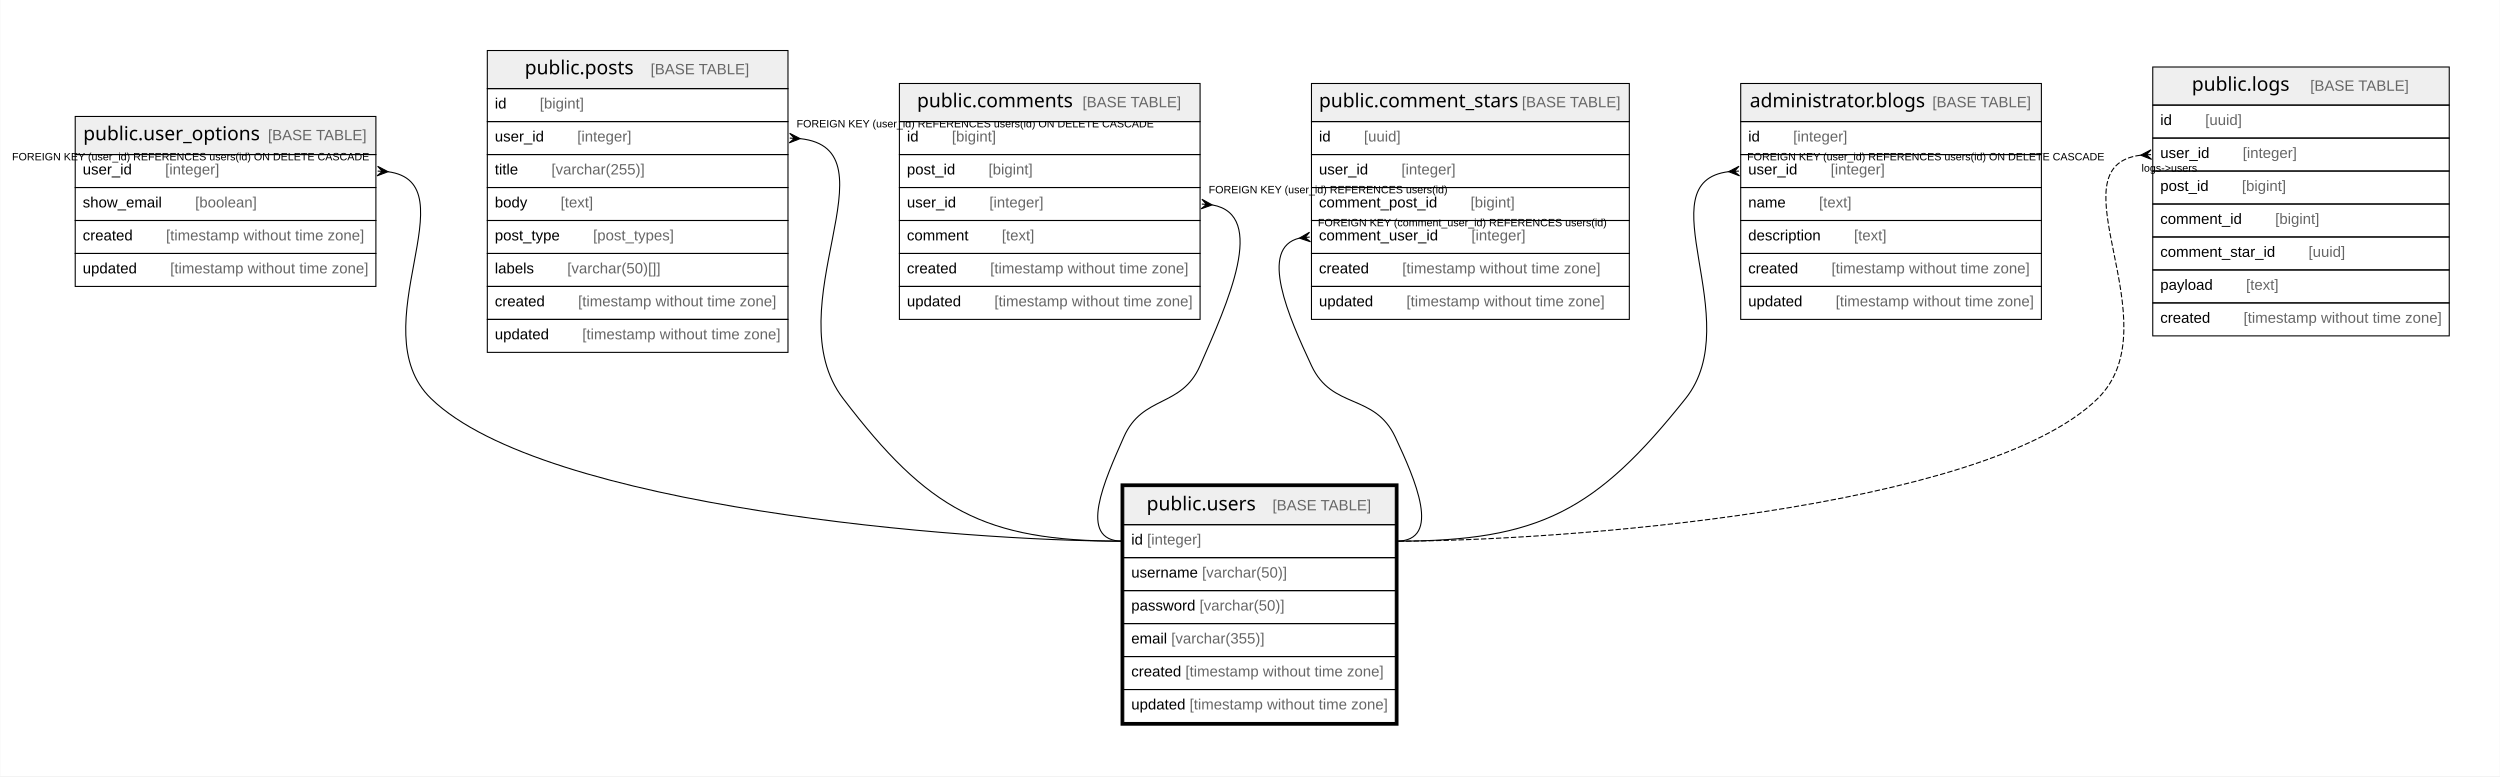
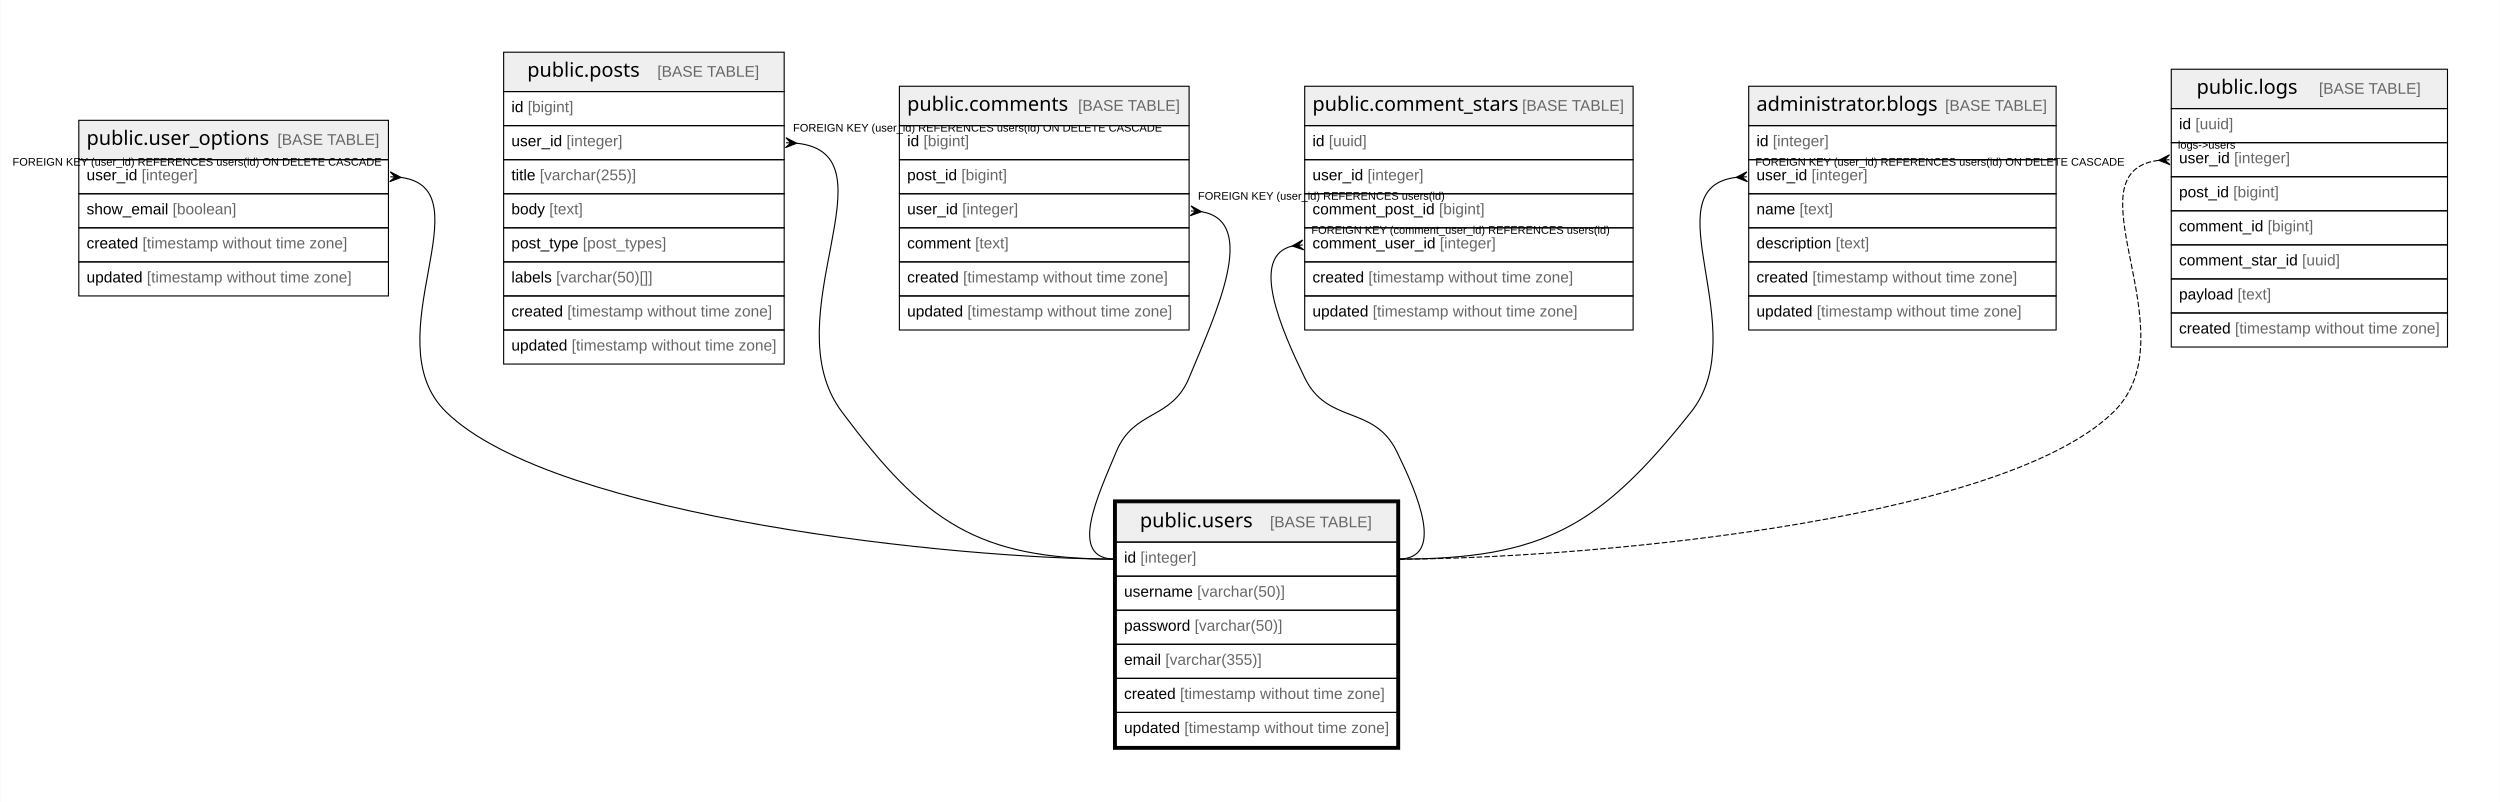
- <svg xmlns="http://www.w3.org/2000/svg" width="2335pt" height="725pt" viewBox="0.00 0.00 2335.20 725.20">
+ <svg xmlns="http://www.w3.org/2000/svg" width="2260pt" height="725pt" viewBox="0.00 0.00 2260.06 725.20">
  <g id="graph0" class="graph" transform="scale(1 1) rotate(0) translate(4 721.2)">
-     <polygon fill="white" stroke="none" points="-4,4 -4,-721.2 2331.2,-721.2 2331.2,4 -4,4" />
+     <polygon fill="white" stroke="none" points="-4,4 -4,-721.2 2256.06,-721.2 2256.06,4 -4,4" />
    <g id="node1" class="node">
-       <polygon fill="#efefef" stroke="none" points="1045.66,-231 1045.66,-266.6 1299.35,-266.6 1299.35,-231 1045.66,-231" />
-       <polygon fill="none" stroke="black" points="1045.66,-231 1045.66,-266.6 1299.35,-266.6 1299.35,-231 1045.66,-231" />
-       <text text-anchor="start" x="1067.02" y="-244.4" font-family="Arial Bold" font-size="18.00">public.users</text>
-       <text text-anchor="start" x="1153.5" y="-244.4" font-family="Arial" font-size="14.00">    </text>
-       <text text-anchor="start" x="1184.62" y="-244.4" font-family="Arial" font-size="14.00" fill="#666666">[BASE TABLE]</text>
-       <polygon fill="none" stroke="black" points="1045.66,-200.2 1045.66,-231 1299.35,-231 1299.35,-200.2 1045.66,-200.2" />
-       <text text-anchor="start" x="1052.66" y="-212.4" font-family="Arial" font-size="14.00">id </text>
-       <text text-anchor="start" x="1067.45" y="-212.4" font-family="Arial" font-size="14.00" fill="#666666">[integer]</text>
-       <polygon fill="none" stroke="black" points="1045.66,-169.4 1045.66,-200.2 1299.35,-200.2 1299.35,-169.4 1045.66,-169.4" />
-       <text text-anchor="start" x="1052.66" y="-181.6" font-family="Arial" font-size="14.00">username </text>
-       <text text-anchor="start" x="1118.81" y="-181.6" font-family="Arial" font-size="14.00" fill="#666666">[varchar(50)]</text>
-       <polygon fill="none" stroke="black" points="1045.66,-138.6 1045.66,-169.4 1299.35,-169.4 1299.35,-138.6 1045.66,-138.6" />
-       <text text-anchor="start" x="1052.66" y="-150.8" font-family="Arial" font-size="14.00">password </text>
-       <text text-anchor="start" x="1116.47" y="-150.8" font-family="Arial" font-size="14.00" fill="#666666">[varchar(50)]</text>
-       <polygon fill="none" stroke="black" points="1045.66,-107.8 1045.66,-138.6 1299.35,-138.6 1299.35,-107.8 1045.66,-107.8" />
-       <text text-anchor="start" x="1052.66" y="-120" font-family="Arial" font-size="14.00">email </text>
-       <text text-anchor="start" x="1090.01" y="-120" font-family="Arial" font-size="14.00" fill="#666666">[varchar(355)]</text>
-       <polygon fill="none" stroke="black" points="1045.66,-77 1045.66,-107.8 1299.35,-107.8 1299.35,-77 1045.66,-77" />
-       <text text-anchor="start" x="1052.66" y="-89.2" font-family="Arial" font-size="14.00">created </text>
-       <text text-anchor="start" x="1103.25" y="-89.2" font-family="Arial" font-size="14.00" fill="#666666">[timestamp without time zone]</text>
-       <polygon fill="none" stroke="black" points="1045.66,-46.2 1045.66,-77 1299.35,-77 1299.35,-46.2 1045.66,-46.2" />
-       <text text-anchor="start" x="1052.66" y="-58.4" font-family="Arial" font-size="14.00">updated </text>
-       <text text-anchor="start" x="1107.16" y="-58.4" font-family="Arial" font-size="14.00" fill="#666666">[timestamp without time zone]</text>
-       <polygon fill="none" stroke="black" stroke-width="3" points="1044.16,-44.7 1044.16,-268.1 1300.85,-268.1 1300.85,-44.7 1044.16,-44.7" />
+       <polygon fill="#efefef" stroke="none" points="1005.13,-231 1005.13,-266.6 1258.81,-266.6 1258.81,-231 1005.13,-231" />
+       <polygon fill="none" stroke="black" points="1005.13,-231 1005.13,-266.6 1258.81,-266.6 1258.81,-231 1005.13,-231" />
+       <text text-anchor="start" x="1026.49" y="-244.4" font-family="Arial Bold" font-size="18.00">public.users</text>
+       <text text-anchor="start" x="1112.97" y="-244.4" font-family="Arial" font-size="14.00">    </text>
+       <text text-anchor="start" x="1144.09" y="-244.4" font-family="Arial" font-size="14.00" fill="#666666">[BASE TABLE]</text>
+       <polygon fill="none" stroke="black" points="1005.13,-200.2 1005.13,-231 1258.81,-231 1258.81,-200.2 1005.13,-200.2" />
+       <text text-anchor="start" x="1012.13" y="-212.4" font-family="Arial" font-size="14.00">id </text>
+       <text text-anchor="start" x="1026.92" y="-212.4" font-family="Arial" font-size="14.00" fill="#666666">[integer]</text>
+       <polygon fill="none" stroke="black" points="1005.13,-169.4 1005.13,-200.2 1258.81,-200.2 1258.81,-169.4 1005.13,-169.4" />
+       <text text-anchor="start" x="1012.13" y="-181.6" font-family="Arial" font-size="14.00">username </text>
+       <text text-anchor="start" x="1078.28" y="-181.6" font-family="Arial" font-size="14.00" fill="#666666">[varchar(50)]</text>
+       <polygon fill="none" stroke="black" points="1005.13,-138.6 1005.13,-169.4 1258.81,-169.4 1258.81,-138.6 1005.13,-138.6" />
+       <text text-anchor="start" x="1012.13" y="-150.8" font-family="Arial" font-size="14.00">password </text>
+       <text text-anchor="start" x="1075.94" y="-150.8" font-family="Arial" font-size="14.00" fill="#666666">[varchar(50)]</text>
+       <polygon fill="none" stroke="black" points="1005.13,-107.8 1005.13,-138.6 1258.81,-138.6 1258.81,-107.8 1005.13,-107.8" />
+       <text text-anchor="start" x="1012.13" y="-120" font-family="Arial" font-size="14.00">email </text>
+       <text text-anchor="start" x="1049.48" y="-120" font-family="Arial" font-size="14.00" fill="#666666">[varchar(355)]</text>
+       <polygon fill="none" stroke="black" points="1005.13,-77 1005.13,-107.8 1258.81,-107.8 1258.81,-77 1005.13,-77" />
+       <text text-anchor="start" x="1012.13" y="-89.2" font-family="Arial" font-size="14.00">created </text>
+       <text text-anchor="start" x="1062.72" y="-89.2" font-family="Arial" font-size="14.00" fill="#666666">[timestamp without time zone]</text>
+       <polygon fill="none" stroke="black" points="1005.13,-46.2 1005.13,-77 1258.81,-77 1258.81,-46.2 1005.13,-46.2" />
+       <text text-anchor="start" x="1012.13" y="-58.4" font-family="Arial" font-size="14.00">updated </text>
+       <text text-anchor="start" x="1066.63" y="-58.4" font-family="Arial" font-size="14.00" fill="#666666">[timestamp without time zone]</text>
+       <polygon fill="none" stroke="black" stroke-width="3" points="1003.63,-44.7 1003.63,-268.1 1260.31,-268.1 1260.31,-44.7 1003.63,-44.7" />
    </g>
    <g id="node2" class="node">
-       <polygon fill="#efefef" stroke="none" points="66.05,-576.8 66.05,-612.4 346.96,-612.4 346.96,-576.8 66.05,-576.8" />
-       <polygon fill="none" stroke="black" points="66.05,-576.8 66.05,-612.4 346.96,-612.4 346.96,-576.8 66.05,-576.8" />
-       <text text-anchor="start" x="73.52" y="-590.2" font-family="Arial Bold" font-size="18.00">public.user_options</text>
-       <text text-anchor="start" x="215" y="-590.2" font-family="Arial" font-size="14.00">    </text>
-       <text text-anchor="start" x="246.12" y="-590.2" font-family="Arial" font-size="14.00" fill="#666666">[BASE TABLE]</text>
-       <polygon fill="none" stroke="black" points="66.05,-546 66.05,-576.8 346.96,-576.8 346.96,-546 66.05,-546" />
-       <text text-anchor="start" x="73.05" y="-558.2" font-family="Arial" font-size="14.00">user_id    </text>
-       <text text-anchor="start" x="150.08" y="-558.2" font-family="Arial" font-size="14.00" fill="#666666">[integer]</text>
-       <polygon fill="none" stroke="black" points="66.05,-515.2 66.05,-546 346.96,-546 346.96,-515.2 66.05,-515.2" />
-       <text text-anchor="start" x="73.05" y="-527.4" font-family="Arial" font-size="14.00">show_email    </text>
-       <text text-anchor="start" x="178.09" y="-527.4" font-family="Arial" font-size="14.00" fill="#666666">[boolean]</text>
-       <polygon fill="none" stroke="black" points="66.05,-484.4 66.05,-515.2 346.96,-515.2 346.96,-484.4 66.05,-484.4" />
-       <text text-anchor="start" x="73.05" y="-496.6" font-family="Arial" font-size="14.00">created    </text>
-       <text text-anchor="start" x="150.86" y="-496.6" font-family="Arial" font-size="14.00" fill="#666666">[timestamp without time zone]</text>
-       <polygon fill="none" stroke="black" points="66.05,-453.6 66.05,-484.4 346.96,-484.4 346.96,-453.6 66.05,-453.6" />
-       <text text-anchor="start" x="73.05" y="-465.8" font-family="Arial" font-size="14.00">updated    </text>
-       <text text-anchor="start" x="154.77" y="-465.8" font-family="Arial" font-size="14.00" fill="#666666">[timestamp without time zone]</text>
+       <polygon fill="#efefef" stroke="none" points="66.98,-576.8 66.98,-612.4 346.96,-612.4 346.96,-576.8 66.98,-576.8" />
+       <polygon fill="none" stroke="black" points="66.98,-576.8 66.98,-612.4 346.96,-612.4 346.96,-576.8 66.98,-576.8" />
+       <text text-anchor="start" x="73.98" y="-590.2" font-family="Arial Bold" font-size="18.00">public.user_options</text>
+       <text text-anchor="start" x="215.47" y="-590.2" font-family="Arial" font-size="14.00">    </text>
+       <text text-anchor="start" x="246.59" y="-590.2" font-family="Arial" font-size="14.00" fill="#666666">[BASE TABLE]</text>
+       <polygon fill="none" stroke="black" points="66.98,-546 66.98,-576.8 346.96,-576.8 346.96,-546 66.98,-546" />
+       <text text-anchor="start" x="73.98" y="-558.2" font-family="Arial" font-size="14.00">user_id </text>
+       <text text-anchor="start" x="123.79" y="-558.2" font-family="Arial" font-size="14.00" fill="#666666">[integer]</text>
+       <polygon fill="none" stroke="black" points="66.98,-515.2 66.98,-546 346.96,-546 346.96,-515.2 66.98,-515.2" />
+       <text text-anchor="start" x="73.98" y="-527.4" font-family="Arial" font-size="14.00">show_email </text>
+       <text text-anchor="start" x="151.8" y="-527.4" font-family="Arial" font-size="14.00" fill="#666666">[boolean]</text>
+       <polygon fill="none" stroke="black" points="66.98,-484.4 66.98,-515.2 346.96,-515.2 346.96,-484.4 66.98,-484.4" />
+       <text text-anchor="start" x="73.98" y="-496.6" font-family="Arial" font-size="14.00">created </text>
+       <text text-anchor="start" x="124.57" y="-496.6" font-family="Arial" font-size="14.00" fill="#666666">[timestamp without time zone]</text>
+       <polygon fill="none" stroke="black" points="66.98,-453.6 66.98,-484.4 346.96,-484.4 346.96,-453.6 66.98,-453.6" />
+       <text text-anchor="start" x="73.98" y="-465.8" font-family="Arial" font-size="14.00">updated </text>
+       <text text-anchor="start" x="128.48" y="-465.8" font-family="Arial" font-size="14.00" fill="#666666">[timestamp without time zone]</text>
    </g>
    <g id="edge1" class="edge">
-       <path fill="none" stroke="black" d="M357.91,-560.81C436.71,-550.75 331.39,-413.92 398.51,-348.8 503.72,-246.7 898.05,-215.6 1044.66,-215.6" />
+       <path fill="none" stroke="black" d="M357.92,-560.81C436.81,-550.78 332.19,-414.33 398.97,-348.8 497.25,-252.35 866.43,-215.6 1004.13,-215.6" />
      <polygon fill="black" stroke="black" points="358.28,-560.79 348.03,-556.89 352.95,-561.11 348.63,-561.36 348.63,-561.36 348.63,-561.36 352.95,-561.11 348.56,-565.87 358.28,-560.79" />
      <text text-anchor="start" x="7" y="-571.4" font-family="Arial" font-size="10.00">FOREIGN KEY (user_id) REFERENCES users(id) ON DELETE CASCADE</text>
    </g>
    <g id="node3" class="node">
-       <polygon fill="#efefef" stroke="none" points="451.05,-638.4 451.05,-674 731.96,-674 731.96,-638.4 451.05,-638.4" />
-       <polygon fill="none" stroke="black" points="451.05,-638.4 451.05,-674 731.96,-674 731.96,-638.4 451.05,-638.4" />
-       <text text-anchor="start" x="486.01" y="-651.8" font-family="Arial Bold" font-size="18.00">public.posts</text>
-       <text text-anchor="start" x="572.51" y="-651.8" font-family="Arial" font-size="14.00">    </text>
-       <text text-anchor="start" x="603.63" y="-651.8" font-family="Arial" font-size="14.00" fill="#666666">[BASE TABLE]</text>
-       <polygon fill="none" stroke="black" points="451.05,-607.6 451.05,-638.4 731.96,-638.4 731.96,-607.6 451.05,-607.6" />
-       <text text-anchor="start" x="458.05" y="-619.8" font-family="Arial" font-size="14.00">id    </text>
-       <text text-anchor="start" x="500.06" y="-619.8" font-family="Arial" font-size="14.00" fill="#666666">[bigint]</text>
-       <polygon fill="none" stroke="black" points="451.05,-576.8 451.05,-607.6 731.96,-607.6 731.96,-576.8 451.05,-576.8" />
-       <text text-anchor="start" x="458.05" y="-589" font-family="Arial" font-size="14.00">user_id    </text>
-       <text text-anchor="start" x="535.08" y="-589" font-family="Arial" font-size="14.00" fill="#666666">[integer]</text>
-       <polygon fill="none" stroke="black" points="451.05,-546 451.05,-576.8 731.96,-576.8 731.96,-546 451.05,-546" />
-       <text text-anchor="start" x="458.05" y="-558.2" font-family="Arial" font-size="14.00">title    </text>
-       <text text-anchor="start" x="510.95" y="-558.2" font-family="Arial" font-size="14.00" fill="#666666">[varchar(255)]</text>
-       <polygon fill="none" stroke="black" points="451.05,-515.2 451.05,-546 731.96,-546 731.96,-515.2 451.05,-515.2" />
-       <text text-anchor="start" x="458.05" y="-527.4" font-family="Arial" font-size="14.00">body    </text>
-       <text text-anchor="start" x="519.53" y="-527.4" font-family="Arial" font-size="14.00" fill="#666666">[text]</text>
-       <polygon fill="none" stroke="black" points="451.05,-484.4 451.05,-515.2 731.96,-515.2 731.96,-484.4 451.05,-484.4" />
-       <text text-anchor="start" x="458.05" y="-496.6" font-family="Arial" font-size="14.00">post_type    </text>
-       <text text-anchor="start" x="549.88" y="-496.6" font-family="Arial" font-size="14.00" fill="#666666">[post_types]</text>
-       <polygon fill="none" stroke="black" points="451.05,-453.6 451.05,-484.4 731.96,-484.4 731.96,-453.6 451.05,-453.6" />
-       <text text-anchor="start" x="458.05" y="-465.8" font-family="Arial" font-size="14.00">labels    </text>
-       <text text-anchor="start" x="525.75" y="-465.8" font-family="Arial" font-size="14.00" fill="#666666">[varchar(50)[]]</text>
-       <polygon fill="none" stroke="black" points="451.05,-422.8 451.05,-453.6 731.96,-453.6 731.96,-422.8 451.05,-422.8" />
-       <text text-anchor="start" x="458.05" y="-435" font-family="Arial" font-size="14.00">created    </text>
-       <text text-anchor="start" x="535.86" y="-435" font-family="Arial" font-size="14.00" fill="#666666">[timestamp without time zone]</text>
-       <polygon fill="none" stroke="black" points="451.05,-392 451.05,-422.8 731.96,-422.8 731.96,-392 451.05,-392" />
-       <text text-anchor="start" x="458.05" y="-404.2" font-family="Arial" font-size="14.00">updated    </text>
-       <text text-anchor="start" x="539.77" y="-404.2" font-family="Arial" font-size="14.00" fill="#666666">[timestamp without time zone]</text>
+       <polygon fill="#efefef" stroke="none" points="451.13,-638.4 451.13,-674 704.81,-674 704.81,-638.4 451.13,-638.4" />
+       <polygon fill="none" stroke="black" points="451.13,-638.4 451.13,-674 704.81,-674 704.81,-638.4 451.13,-638.4" />
+       <text text-anchor="start" x="472.48" y="-651.8" font-family="Arial Bold" font-size="18.00">public.posts</text>
+       <text text-anchor="start" x="558.98" y="-651.8" font-family="Arial" font-size="14.00">    </text>
+       <text text-anchor="start" x="590.1" y="-651.8" font-family="Arial" font-size="14.00" fill="#666666">[BASE TABLE]</text>
+       <polygon fill="none" stroke="black" points="451.13,-607.6 451.13,-638.4 704.81,-638.4 704.81,-607.6 451.13,-607.6" />
+       <text text-anchor="start" x="458.13" y="-619.8" font-family="Arial" font-size="14.00">id </text>
+       <text text-anchor="start" x="472.92" y="-619.8" font-family="Arial" font-size="14.00" fill="#666666">[bigint]</text>
+       <polygon fill="none" stroke="black" points="451.13,-576.8 451.13,-607.6 704.81,-607.6 704.81,-576.8 451.13,-576.8" />
+       <text text-anchor="start" x="458.13" y="-589" font-family="Arial" font-size="14.00">user_id </text>
+       <text text-anchor="start" x="507.94" y="-589" font-family="Arial" font-size="14.00" fill="#666666">[integer]</text>
+       <polygon fill="none" stroke="black" points="451.13,-546 451.13,-576.8 704.81,-576.8 704.81,-546 451.13,-546" />
+       <text text-anchor="start" x="458.13" y="-558.2" font-family="Arial" font-size="14.00">title </text>
+       <text text-anchor="start" x="483.81" y="-558.2" font-family="Arial" font-size="14.00" fill="#666666">[varchar(255)]</text>
+       <polygon fill="none" stroke="black" points="451.13,-515.2 451.13,-546 704.81,-546 704.81,-515.2 451.13,-515.2" />
+       <text text-anchor="start" x="458.13" y="-527.4" font-family="Arial" font-size="14.00">body </text>
+       <text text-anchor="start" x="492.38" y="-527.4" font-family="Arial" font-size="14.00" fill="#666666">[text]</text>
+       <polygon fill="none" stroke="black" points="451.13,-484.4 451.13,-515.2 704.81,-515.2 704.81,-484.4 451.13,-484.4" />
+       <text text-anchor="start" x="458.13" y="-496.6" font-family="Arial" font-size="14.00">post_type </text>
+       <text text-anchor="start" x="522.73" y="-496.6" font-family="Arial" font-size="14.00" fill="#666666">[post_types]</text>
+       <polygon fill="none" stroke="black" points="451.13,-453.6 451.13,-484.4 704.81,-484.4 704.81,-453.6 451.13,-453.6" />
+       <text text-anchor="start" x="458.13" y="-465.8" font-family="Arial" font-size="14.00">labels </text>
+       <text text-anchor="start" x="498.6" y="-465.8" font-family="Arial" font-size="14.00" fill="#666666">[varchar(50)[]]</text>
+       <polygon fill="none" stroke="black" points="451.13,-422.8 451.13,-453.6 704.81,-453.6 704.81,-422.8 451.13,-422.8" />
+       <text text-anchor="start" x="458.13" y="-435" font-family="Arial" font-size="14.00">created </text>
+       <text text-anchor="start" x="508.72" y="-435" font-family="Arial" font-size="14.00" fill="#666666">[timestamp without time zone]</text>
+       <polygon fill="none" stroke="black" points="451.13,-392 451.13,-422.8 704.81,-422.8 704.81,-392 451.13,-392" />
+       <text text-anchor="start" x="458.13" y="-404.2" font-family="Arial" font-size="14.00">updated </text>
+       <text text-anchor="start" x="512.63" y="-404.2" font-family="Arial" font-size="14.00" fill="#666666">[timestamp without time zone]</text>
    </g>
    <g id="edge2" class="edge">
-       <path fill="none" stroke="black" d="M743.2,-591.69C835.23,-581.94 718.7,-433.71 783.51,-348.8 862.56,-245.23 914.37,-215.6 1044.66,-215.6" />
-       <polygon fill="black" stroke="black" points="743.28,-591.69 733.07,-587.69 737.95,-591.95 733.63,-592.17 733.63,-592.17 733.63,-592.17 737.95,-591.95 733.52,-596.68 743.28,-591.69" />
-       <text text-anchor="start" x="739.96" y="-602.2" font-family="Arial" font-size="10.00">FOREIGN KEY (user_id) REFERENCES users(id) ON DELETE CASCADE</text>
+       <path fill="none" stroke="black" d="M716.06,-591.7C808.23,-581.99 692.99,-434.4 756.97,-348.8 831.68,-248.85 879.35,-215.6 1004.13,-215.6" />
+       <polygon fill="black" stroke="black" points="716.13,-591.69 705.93,-587.69 710.81,-591.95 706.48,-592.17 706.48,-592.17 706.48,-592.17 710.81,-591.95 706.37,-596.68 716.13,-591.69" />
+       <text text-anchor="start" x="712.81" y="-602.2" font-family="Arial" font-size="10.00">FOREIGN KEY (user_id) REFERENCES users(id) ON DELETE CASCADE</text>
    </g>
    <g id="node4" class="node">
-       <polygon fill="#efefef" stroke="none" points="836.05,-607.6 836.05,-643.2 1116.96,-643.2 1116.96,-607.6 836.05,-607.6" />
-       <polygon fill="none" stroke="black" points="836.05,-607.6 836.05,-643.2 1116.96,-643.2 1116.96,-607.6 836.05,-607.6" />
-       <text text-anchor="start" x="852.52" y="-621" font-family="Arial Bold" font-size="18.00">public.comments</text>
-       <text text-anchor="start" x="976" y="-621" font-family="Arial" font-size="14.00">    </text>
-       <text text-anchor="start" x="1007.12" y="-621" font-family="Arial" font-size="14.00" fill="#666666">[BASE TABLE]</text>
-       <polygon fill="none" stroke="black" points="836.05,-576.8 836.05,-607.6 1116.96,-607.6 1116.96,-576.8 836.05,-576.8" />
-       <text text-anchor="start" x="843.05" y="-589" font-family="Arial" font-size="14.00">id    </text>
-       <text text-anchor="start" x="885.06" y="-589" font-family="Arial" font-size="14.00" fill="#666666">[bigint]</text>
-       <polygon fill="none" stroke="black" points="836.05,-546 836.05,-576.8 1116.96,-576.8 1116.96,-546 836.05,-546" />
-       <text text-anchor="start" x="843.05" y="-558.2" font-family="Arial" font-size="14.00">post_id    </text>
-       <text text-anchor="start" x="919.31" y="-558.2" font-family="Arial" font-size="14.00" fill="#666666">[bigint]</text>
-       <polygon fill="none" stroke="black" points="836.05,-515.2 836.05,-546 1116.96,-546 1116.96,-515.2 836.05,-515.2" />
-       <text text-anchor="start" x="843.05" y="-527.4" font-family="Arial" font-size="14.00">user_id    </text>
-       <text text-anchor="start" x="920.08" y="-527.4" font-family="Arial" font-size="14.00" fill="#666666">[integer]</text>
-       <polygon fill="none" stroke="black" points="836.05,-484.4 836.05,-515.2 1116.96,-515.2 1116.96,-484.4 836.05,-484.4" />
-       <text text-anchor="start" x="843.05" y="-496.6" font-family="Arial" font-size="14.00">comment    </text>
-       <text text-anchor="start" x="931.74" y="-496.6" font-family="Arial" font-size="14.00" fill="#666666">[text]</text>
-       <polygon fill="none" stroke="black" points="836.05,-453.6 836.05,-484.4 1116.96,-484.4 1116.96,-453.6 836.05,-453.6" />
-       <text text-anchor="start" x="843.05" y="-465.8" font-family="Arial" font-size="14.00">created    </text>
-       <text text-anchor="start" x="920.86" y="-465.8" font-family="Arial" font-size="14.00" fill="#666666">[timestamp without time zone]</text>
-       <polygon fill="none" stroke="black" points="836.05,-422.8 836.05,-453.6 1116.96,-453.6 1116.96,-422.8 836.05,-422.8" />
-       <text text-anchor="start" x="843.05" y="-435" font-family="Arial" font-size="14.00">updated    </text>
-       <text text-anchor="start" x="924.77" y="-435" font-family="Arial" font-size="14.00" fill="#666666">[timestamp without time zone]</text>
+       <polygon fill="#efefef" stroke="none" points="808.99,-607.6 808.99,-643.2 1070.96,-643.2 1070.96,-607.6 808.99,-607.6" />
+       <polygon fill="none" stroke="black" points="808.99,-607.6 808.99,-643.2 1070.96,-643.2 1070.96,-607.6 808.99,-607.6" />
+       <text text-anchor="start" x="815.99" y="-621" font-family="Arial Bold" font-size="18.00">public.comments</text>
+       <text text-anchor="start" x="939.47" y="-621" font-family="Arial" font-size="14.00">    </text>
+       <text text-anchor="start" x="970.58" y="-621" font-family="Arial" font-size="14.00" fill="#666666">[BASE TABLE]</text>
+       <polygon fill="none" stroke="black" points="808.99,-576.8 808.99,-607.6 1070.96,-607.6 1070.96,-576.8 808.99,-576.8" />
+       <text text-anchor="start" x="815.99" y="-589" font-family="Arial" font-size="14.00">id </text>
+       <text text-anchor="start" x="830.77" y="-589" font-family="Arial" font-size="14.00" fill="#666666">[bigint]</text>
+       <polygon fill="none" stroke="black" points="808.99,-546 808.99,-576.8 1070.96,-576.8 1070.96,-546 808.99,-546" />
+       <text text-anchor="start" x="815.99" y="-558.2" font-family="Arial" font-size="14.00">post_id </text>
+       <text text-anchor="start" x="865.02" y="-558.2" font-family="Arial" font-size="14.00" fill="#666666">[bigint]</text>
+       <polygon fill="none" stroke="black" points="808.99,-515.2 808.99,-546 1070.96,-546 1070.96,-515.2 808.99,-515.2" />
+       <text text-anchor="start" x="815.99" y="-527.4" font-family="Arial" font-size="14.00">user_id </text>
+       <text text-anchor="start" x="865.8" y="-527.4" font-family="Arial" font-size="14.00" fill="#666666">[integer]</text>
+       <polygon fill="none" stroke="black" points="808.99,-484.4 808.99,-515.2 1070.96,-515.2 1070.96,-484.4 808.99,-484.4" />
+       <text text-anchor="start" x="815.99" y="-496.6" font-family="Arial" font-size="14.00">comment </text>
+       <text text-anchor="start" x="877.45" y="-496.6" font-family="Arial" font-size="14.00" fill="#666666">[text]</text>
+       <polygon fill="none" stroke="black" points="808.99,-453.6 808.99,-484.4 1070.96,-484.4 1070.96,-453.6 808.99,-453.6" />
+       <text text-anchor="start" x="815.99" y="-465.8" font-family="Arial" font-size="14.00">created </text>
+       <text text-anchor="start" x="866.57" y="-465.8" font-family="Arial" font-size="14.00" fill="#666666">[timestamp without time zone]</text>
+       <polygon fill="none" stroke="black" points="808.99,-422.8 808.99,-453.6 1070.96,-453.6 1070.96,-422.8 808.99,-422.8" />
+       <text text-anchor="start" x="815.99" y="-435" font-family="Arial" font-size="14.00">updated </text>
+       <text text-anchor="start" x="870.48" y="-435" font-family="Arial" font-size="14.00" fill="#666666">[timestamp without time zone]</text>
    </g>
    <g id="edge3" class="edge">
-       <path fill="none" stroke="black" d="M1128.34,-529.76C1180.45,-520.55 1142.33,-437.61 1116.96,-379.6 1099.56,-339.82 1063.14,-352.55 1045.66,-312.8 1028.28,-273.25 1001.46,-215.6 1044.66,-215.6" />
-       <polygon fill="black" stroke="black" points="1128.26,-529.77 1117.93,-526.09 1122.94,-530.2 1118.63,-530.55 1118.63,-530.55 1118.63,-530.55 1122.94,-530.2 1118.66,-535.06 1128.26,-529.77" />
-       <text text-anchor="start" x="1124.96" y="-540.6" font-family="Arial" font-size="10.00">FOREIGN KEY (user_id) REFERENCES users(id)</text>
+       <path fill="none" stroke="black" d="M1082.33,-529.76C1134.31,-520.61 1095.16,-438.1 1070.96,-379.6 1055.02,-341.09 1021.14,-351.28 1005.13,-312.8 988.54,-272.91 960.93,-215.6 1004.13,-215.6" />
+       <polygon fill="black" stroke="black" points="1082.26,-529.77 1071.93,-526.09 1076.94,-530.2 1072.62,-530.55 1072.62,-530.55 1072.62,-530.55 1076.94,-530.2 1072.65,-535.06 1082.26,-529.77" />
+       <text text-anchor="start" x="1078.96" y="-540.6" font-family="Arial" font-size="10.00">FOREIGN KEY (user_id) REFERENCES users(id)</text>
    </g>
    <g id="node5" class="node">
-       <polygon fill="#efefef" stroke="none" points="1221.03,-607.6 1221.03,-643.2 1517.98,-643.2 1517.98,-607.6 1221.03,-607.6" />
-       <polygon fill="none" stroke="black" points="1221.03,-607.6 1221.03,-643.2 1517.98,-643.2 1517.98,-607.6 1221.03,-607.6" />
-       <text text-anchor="start" x="1228.03" y="-621" font-family="Arial Bold" font-size="18.00">public.comment_stars</text>
-       <text text-anchor="start" x="1386.49" y="-621" font-family="Arial" font-size="14.00">    </text>
-       <text text-anchor="start" x="1417.61" y="-621" font-family="Arial" font-size="14.00" fill="#666666">[BASE TABLE]</text>
-       <polygon fill="none" stroke="black" points="1221.03,-576.8 1221.03,-607.6 1517.98,-607.6 1517.98,-576.8 1221.03,-576.8" />
-       <text text-anchor="start" x="1228.03" y="-589" font-family="Arial" font-size="14.00">id    </text>
-       <text text-anchor="start" x="1270.04" y="-589" font-family="Arial" font-size="14.00" fill="#666666">[uuid]</text>
-       <polygon fill="none" stroke="black" points="1221.03,-546 1221.03,-576.8 1517.98,-576.8 1517.98,-546 1221.03,-546" />
-       <text text-anchor="start" x="1228.03" y="-558.2" font-family="Arial" font-size="14.00">user_id    </text>
-       <text text-anchor="start" x="1305.06" y="-558.2" font-family="Arial" font-size="14.00" fill="#666666">[integer]</text>
-       <polygon fill="none" stroke="black" points="1221.03,-515.2 1221.03,-546 1517.98,-546 1517.98,-515.2 1221.03,-515.2" />
-       <text text-anchor="start" x="1228.03" y="-527.4" font-family="Arial" font-size="14.00">comment_post_id    </text>
-       <text text-anchor="start" x="1369.65" y="-527.4" font-family="Arial" font-size="14.00" fill="#666666">[bigint]</text>
-       <polygon fill="none" stroke="black" points="1221.03,-484.4 1221.03,-515.2 1517.98,-515.2 1517.98,-484.4 1221.03,-484.4" />
-       <text text-anchor="start" x="1228.03" y="-496.6" font-family="Arial" font-size="14.00">comment_user_id    </text>
-       <text text-anchor="start" x="1370.42" y="-496.6" font-family="Arial" font-size="14.00" fill="#666666">[integer]</text>
-       <polygon fill="none" stroke="black" points="1221.03,-453.6 1221.03,-484.4 1517.98,-484.4 1517.98,-453.6 1221.03,-453.6" />
-       <text text-anchor="start" x="1228.03" y="-465.8" font-family="Arial" font-size="14.00">created    </text>
-       <text text-anchor="start" x="1305.84" y="-465.8" font-family="Arial" font-size="14.00" fill="#666666">[timestamp without time zone]</text>
-       <polygon fill="none" stroke="black" points="1221.03,-422.8 1221.03,-453.6 1517.98,-453.6 1517.98,-422.8 1221.03,-422.8" />
-       <text text-anchor="start" x="1228.03" y="-435" font-family="Arial" font-size="14.00">updated    </text>
-       <text text-anchor="start" x="1309.75" y="-435" font-family="Arial" font-size="14.00" fill="#666666">[timestamp without time zone]</text>
+       <polygon fill="#efefef" stroke="none" points="1175.49,-607.6 1175.49,-643.2 1472.45,-643.2 1472.45,-607.6 1175.49,-607.6" />
+       <polygon fill="none" stroke="black" points="1175.49,-607.6 1175.49,-643.2 1472.45,-643.2 1472.45,-607.6 1175.49,-607.6" />
+       <text text-anchor="start" x="1182.49" y="-621" font-family="Arial Bold" font-size="18.00">public.comment_stars</text>
+       <text text-anchor="start" x="1340.96" y="-621" font-family="Arial" font-size="14.00">    </text>
+       <text text-anchor="start" x="1372.08" y="-621" font-family="Arial" font-size="14.00" fill="#666666">[BASE TABLE]</text>
+       <polygon fill="none" stroke="black" points="1175.49,-576.8 1175.49,-607.6 1472.45,-607.6 1472.45,-576.8 1175.49,-576.8" />
+       <text text-anchor="start" x="1182.49" y="-589" font-family="Arial" font-size="14.00">id </text>
+       <text text-anchor="start" x="1197.28" y="-589" font-family="Arial" font-size="14.00" fill="#666666">[uuid]</text>
+       <polygon fill="none" stroke="black" points="1175.49,-546 1175.49,-576.8 1472.45,-576.8 1472.45,-546 1175.49,-546" />
+       <text text-anchor="start" x="1182.49" y="-558.2" font-family="Arial" font-size="14.00">user_id </text>
+       <text text-anchor="start" x="1232.3" y="-558.2" font-family="Arial" font-size="14.00" fill="#666666">[integer]</text>
+       <polygon fill="none" stroke="black" points="1175.49,-515.2 1175.49,-546 1472.45,-546 1472.45,-515.2 1175.49,-515.2" />
+       <text text-anchor="start" x="1182.49" y="-527.4" font-family="Arial" font-size="14.00">comment_post_id </text>
+       <text text-anchor="start" x="1296.89" y="-527.4" font-family="Arial" font-size="14.00" fill="#666666">[bigint]</text>
+       <polygon fill="none" stroke="black" points="1175.49,-484.4 1175.49,-515.2 1472.45,-515.2 1472.45,-484.4 1175.49,-484.4" />
+       <text text-anchor="start" x="1182.49" y="-496.6" font-family="Arial" font-size="14.00">comment_user_id </text>
+       <text text-anchor="start" x="1297.66" y="-496.6" font-family="Arial" font-size="14.00" fill="#666666">[integer]</text>
+       <polygon fill="none" stroke="black" points="1175.49,-453.6 1175.49,-484.4 1472.45,-484.4 1472.45,-453.6 1175.49,-453.6" />
+       <text text-anchor="start" x="1182.49" y="-465.8" font-family="Arial" font-size="14.00">created </text>
+       <text text-anchor="start" x="1233.08" y="-465.8" font-family="Arial" font-size="14.00" fill="#666666">[timestamp without time zone]</text>
+       <polygon fill="none" stroke="black" points="1175.49,-422.8 1175.49,-453.6 1472.45,-453.6 1472.45,-422.8 1175.49,-422.8" />
+       <text text-anchor="start" x="1182.49" y="-435" font-family="Arial" font-size="14.00">updated </text>
+       <text text-anchor="start" x="1236.99" y="-435" font-family="Arial" font-size="14.00" fill="#666666">[timestamp without time zone]</text>
    </g>
    <g id="edge4" class="edge">
-       <path fill="none" stroke="black" d="M1209.99,-498.77C1171.03,-489.82 1200.03,-424.61 1221.03,-379.6 1240.37,-338.14 1279.97,-354.24 1299.35,-312.8 1317.65,-273.67 1343.55,-215.6 1300.35,-215.6" />
-       <polygon fill="black" stroke="black" points="1209.75,-498.74 1219.23,-504.24 1215.05,-499.29 1219.36,-499.73 1219.36,-499.73 1219.36,-499.73 1215.05,-499.29 1220.15,-495.29 1209.75,-498.74" />
-       <text text-anchor="start" x="1227.03" y="-509.8" font-family="Arial" font-size="10.00">FOREIGN KEY (comment_user_id) REFERENCES users(id)</text>
+       <path fill="none" stroke="black" d="M1164.45,-498.76C1125.41,-489.78 1153.82,-424.29 1175.49,-379.6 1196.21,-336.9 1238.06,-355.48 1258.81,-312.8 1277.71,-273.95 1303.02,-215.6 1259.81,-215.6" />
+       <polygon fill="black" stroke="black" points="1164.21,-498.74 1173.7,-504.24 1169.52,-499.29 1173.83,-499.73 1173.83,-499.73 1173.83,-499.73 1169.52,-499.29 1174.62,-495.29 1164.21,-498.74" />
+       <text text-anchor="start" x="1181.49" y="-509.8" font-family="Arial" font-size="10.00">FOREIGN KEY (comment_user_id) REFERENCES users(id)</text>
    </g>
    <g id="node6" class="node">
-       <polygon fill="#efefef" stroke="none" points="1622.05,-607.6 1622.05,-643.2 1902.96,-643.2 1902.96,-607.6 1622.05,-607.6" />
-       <polygon fill="none" stroke="black" points="1622.05,-607.6 1622.05,-643.2 1902.96,-643.2 1902.96,-607.6 1622.05,-607.6" />
-       <text text-anchor="start" x="1630.52" y="-621" font-family="Arial Bold" font-size="18.00">administrator.blogs</text>
-       <text text-anchor="start" x="1770" y="-621" font-family="Arial" font-size="14.00">    </text>
-       <text text-anchor="start" x="1801.12" y="-621" font-family="Arial" font-size="14.00" fill="#666666">[BASE TABLE]</text>
-       <polygon fill="none" stroke="black" points="1622.05,-576.8 1622.05,-607.6 1902.96,-607.6 1902.96,-576.8 1622.05,-576.8" />
-       <text text-anchor="start" x="1629.05" y="-589" font-family="Arial" font-size="14.00">id    </text>
-       <text text-anchor="start" x="1671.06" y="-589" font-family="Arial" font-size="14.00" fill="#666666">[integer]</text>
-       <polygon fill="none" stroke="black" points="1622.05,-546 1622.05,-576.8 1902.96,-576.8 1902.96,-546 1622.05,-546" />
-       <text text-anchor="start" x="1629.05" y="-558.2" font-family="Arial" font-size="14.00">user_id    </text>
-       <text text-anchor="start" x="1706.08" y="-558.2" font-family="Arial" font-size="14.00" fill="#666666">[integer]</text>
-       <polygon fill="none" stroke="black" points="1622.05,-515.2 1622.05,-546 1902.96,-546 1902.96,-515.2 1622.05,-515.2" />
-       <text text-anchor="start" x="1629.05" y="-527.4" font-family="Arial" font-size="14.00">name    </text>
-       <text text-anchor="start" x="1695.19" y="-527.4" font-family="Arial" font-size="14.00" fill="#666666">[text]</text>
-       <polygon fill="none" stroke="black" points="1622.05,-484.4 1622.05,-515.2 1902.96,-515.2 1902.96,-484.4 1622.05,-484.4" />
-       <text text-anchor="start" x="1629.05" y="-496.6" font-family="Arial" font-size="14.00">description    </text>
-       <text text-anchor="start" x="1727.87" y="-496.6" font-family="Arial" font-size="14.00" fill="#666666">[text]</text>
-       <polygon fill="none" stroke="black" points="1622.05,-453.6 1622.05,-484.4 1902.96,-484.4 1902.96,-453.6 1622.05,-453.6" />
-       <text text-anchor="start" x="1629.05" y="-465.8" font-family="Arial" font-size="14.00">created    </text>
-       <text text-anchor="start" x="1706.86" y="-465.8" font-family="Arial" font-size="14.00" fill="#666666">[timestamp without time zone]</text>
-       <polygon fill="none" stroke="black" points="1622.05,-422.8 1622.05,-453.6 1902.96,-453.6 1902.96,-422.8 1622.05,-422.8" />
-       <text text-anchor="start" x="1629.05" y="-435" font-family="Arial" font-size="14.00">updated    </text>
-       <text text-anchor="start" x="1710.77" y="-435" font-family="Arial" font-size="14.00" fill="#666666">[timestamp without time zone]</text>
+       <polygon fill="#efefef" stroke="none" points="1576.99,-607.6 1576.99,-643.2 1854.96,-643.2 1854.96,-607.6 1576.99,-607.6" />
+       <polygon fill="none" stroke="black" points="1576.99,-607.6 1576.99,-643.2 1854.96,-643.2 1854.96,-607.6 1576.99,-607.6" />
+       <text text-anchor="start" x="1583.99" y="-621" font-family="Arial Bold" font-size="18.00">administrator.blogs</text>
+       <text text-anchor="start" x="1723.47" y="-621" font-family="Arial" font-size="14.00">    </text>
+       <text text-anchor="start" x="1754.59" y="-621" font-family="Arial" font-size="14.00" fill="#666666">[BASE TABLE]</text>
+       <polygon fill="none" stroke="black" points="1576.99,-576.8 1576.99,-607.6 1854.96,-607.6 1854.96,-576.8 1576.99,-576.8" />
+       <text text-anchor="start" x="1583.99" y="-589" font-family="Arial" font-size="14.00">id </text>
+       <text text-anchor="start" x="1598.77" y="-589" font-family="Arial" font-size="14.00" fill="#666666">[integer]</text>
+       <polygon fill="none" stroke="black" points="1576.99,-546 1576.99,-576.8 1854.96,-576.8 1854.96,-546 1576.99,-546" />
+       <text text-anchor="start" x="1583.99" y="-558.2" font-family="Arial" font-size="14.00">user_id </text>
+       <text text-anchor="start" x="1633.79" y="-558.2" font-family="Arial" font-size="14.00" fill="#666666">[integer]</text>
+       <polygon fill="none" stroke="black" points="1576.99,-515.2 1576.99,-546 1854.96,-546 1854.96,-515.2 1576.99,-515.2" />
+       <text text-anchor="start" x="1583.99" y="-527.4" font-family="Arial" font-size="14.00">name </text>
+       <text text-anchor="start" x="1622.9" y="-527.4" font-family="Arial" font-size="14.00" fill="#666666">[text]</text>
+       <polygon fill="none" stroke="black" points="1576.99,-484.4 1576.99,-515.2 1854.96,-515.2 1854.96,-484.4 1576.99,-484.4" />
+       <text text-anchor="start" x="1583.99" y="-496.6" font-family="Arial" font-size="14.00">description </text>
+       <text text-anchor="start" x="1655.58" y="-496.6" font-family="Arial" font-size="14.00" fill="#666666">[text]</text>
+       <polygon fill="none" stroke="black" points="1576.99,-453.6 1576.99,-484.4 1854.96,-484.4 1854.96,-453.6 1576.99,-453.6" />
+       <text text-anchor="start" x="1583.99" y="-465.8" font-family="Arial" font-size="14.00">created </text>
+       <text text-anchor="start" x="1634.57" y="-465.8" font-family="Arial" font-size="14.00" fill="#666666">[timestamp without time zone]</text>
+       <polygon fill="none" stroke="black" points="1576.99,-422.8 1576.99,-453.6 1854.96,-453.6 1854.96,-422.8 1576.99,-422.8" />
+       <text text-anchor="start" x="1583.99" y="-435" font-family="Arial" font-size="14.00">updated </text>
+       <text text-anchor="start" x="1638.48" y="-435" font-family="Arial" font-size="14.00" fill="#666666">[timestamp without time zone]</text>
    </g>
    <g id="edge5" class="edge">
-       <path fill="none" stroke="black" d="M1611.06,-560.85C1531.65,-551.34 1628.8,-421.92 1570.51,-348.8 1487.05,-244.12 1434.22,-215.6 1300.35,-215.6" />
-       <polygon fill="black" stroke="black" points="1610.73,-560.83 1620.47,-565.87 1616.06,-561.12 1620.38,-561.36 1620.38,-561.36 1620.38,-561.36 1616.06,-561.12 1620.97,-556.89 1610.73,-560.83" />
-       <text text-anchor="start" x="1628.05" y="-571.4" font-family="Arial" font-size="10.00">FOREIGN KEY (user_id) REFERENCES users(id) ON DELETE CASCADE</text>
+       <path fill="none" stroke="black" d="M1565.99,-560.85C1486.49,-551.36 1583.1,-422.12 1524.97,-348.8 1443.03,-245.46 1391.7,-215.6 1259.81,-215.6" />
+       <polygon fill="black" stroke="black" points="1565.67,-560.83 1575.4,-565.87 1570.99,-561.12 1575.32,-561.36 1575.32,-561.36 1575.32,-561.36 1570.99,-561.12 1575.9,-556.89 1565.67,-560.83" />
+       <text text-anchor="start" x="1582.99" y="-571.4" font-family="Arial" font-size="10.00">FOREIGN KEY (user_id) REFERENCES users(id) ON DELETE CASCADE</text>
    </g>
    <g id="node7" class="node">
-       <polygon fill="#efefef" stroke="none" points="2007.01,-623 2007.01,-658.6 2284,-658.6 2284,-623 2007.01,-623" />
-       <polygon fill="none" stroke="black" points="2007.01,-623 2007.01,-658.6 2284,-658.6 2284,-623 2007.01,-623" />
-       <text text-anchor="start" x="2043.51" y="-636.4" font-family="Arial Bold" font-size="18.00">public.logs</text>
-       <text text-anchor="start" x="2123.01" y="-636.4" font-family="Arial" font-size="14.00">    </text>
-       <text text-anchor="start" x="2154.13" y="-636.4" font-family="Arial" font-size="14.00" fill="#666666">[BASE TABLE]</text>
-       <polygon fill="none" stroke="black" points="2007.01,-592.2 2007.01,-623 2284,-623 2284,-592.2 2007.01,-592.2" />
-       <text text-anchor="start" x="2014.01" y="-604.4" font-family="Arial" font-size="14.00">id    </text>
-       <text text-anchor="start" x="2056.02" y="-604.4" font-family="Arial" font-size="14.00" fill="#666666">[uuid]</text>
-       <polygon fill="none" stroke="black" points="2007.01,-561.4 2007.01,-592.2 2284,-592.2 2284,-561.4 2007.01,-561.4" />
-       <text text-anchor="start" x="2014.01" y="-573.6" font-family="Arial" font-size="14.00">user_id    </text>
-       <text text-anchor="start" x="2091.04" y="-573.6" font-family="Arial" font-size="14.00" fill="#666666">[integer]</text>
-       <polygon fill="none" stroke="black" points="2007.01,-530.6 2007.01,-561.4 2284,-561.4 2284,-530.6 2007.01,-530.6" />
-       <text text-anchor="start" x="2014.01" y="-542.8" font-family="Arial" font-size="14.00">post_id    </text>
-       <text text-anchor="start" x="2090.27" y="-542.8" font-family="Arial" font-size="14.00" fill="#666666">[bigint]</text>
-       <polygon fill="none" stroke="black" points="2007.01,-499.8 2007.01,-530.6 2284,-530.6 2284,-499.8 2007.01,-499.8" />
-       <text text-anchor="start" x="2014.01" y="-512" font-family="Arial" font-size="14.00">comment_id    </text>
-       <text text-anchor="start" x="2121.38" y="-512" font-family="Arial" font-size="14.00" fill="#666666">[bigint]</text>
-       <polygon fill="none" stroke="black" points="2007.01,-469 2007.01,-499.8 2284,-499.8 2284,-469 2007.01,-469" />
-       <text text-anchor="start" x="2014.01" y="-481.2" font-family="Arial" font-size="14.00">comment_star_id    </text>
-       <text text-anchor="start" x="2152.5" y="-481.2" font-family="Arial" font-size="14.00" fill="#666666">[uuid]</text>
-       <polygon fill="none" stroke="black" points="2007.01,-438.2 2007.01,-469 2284,-469 2284,-438.2 2007.01,-438.2" />
-       <text text-anchor="start" x="2014.01" y="-450.4" font-family="Arial" font-size="14.00">payload    </text>
-       <text text-anchor="start" x="2094.16" y="-450.4" font-family="Arial" font-size="14.00" fill="#666666">[text]</text>
-       <polygon fill="none" stroke="black" points="2007.01,-407.4 2007.01,-438.2 2284,-438.2 2284,-407.4 2007.01,-407.4" />
-       <text text-anchor="start" x="2014.01" y="-419.6" font-family="Arial" font-size="14.00">created    </text>
-       <text text-anchor="start" x="2091.82" y="-419.6" font-family="Arial" font-size="14.00" fill="#666666">[timestamp without time zone]</text>
+       <polygon fill="#efefef" stroke="none" points="1959.09,-623 1959.09,-658.6 2208.86,-658.6 2208.86,-623 1959.09,-623" />
+       <polygon fill="none" stroke="black" points="1959.09,-623 1959.09,-658.6 2208.86,-658.6 2208.86,-623 1959.09,-623" />
+       <text text-anchor="start" x="1981.98" y="-636.4" font-family="Arial Bold" font-size="18.00">public.logs</text>
+       <text text-anchor="start" x="2061.48" y="-636.4" font-family="Arial" font-size="14.00">    </text>
+       <text text-anchor="start" x="2092.59" y="-636.4" font-family="Arial" font-size="14.00" fill="#666666">[BASE TABLE]</text>
+       <polygon fill="none" stroke="black" points="1959.09,-592.2 1959.09,-623 2208.86,-623 2208.86,-592.2 1959.09,-592.2" />
+       <text text-anchor="start" x="1966.09" y="-604.4" font-family="Arial" font-size="14.00">id </text>
+       <text text-anchor="start" x="1980.87" y="-604.4" font-family="Arial" font-size="14.00" fill="#666666">[uuid]</text>
+       <polygon fill="none" stroke="black" points="1959.09,-561.4 1959.09,-592.2 2208.86,-592.2 2208.86,-561.4 1959.09,-561.4" />
+       <text text-anchor="start" x="1966.09" y="-573.6" font-family="Arial" font-size="14.00">user_id </text>
+       <text text-anchor="start" x="2015.89" y="-573.6" font-family="Arial" font-size="14.00" fill="#666666">[integer]</text>
+       <polygon fill="none" stroke="black" points="1959.09,-530.6 1959.09,-561.4 2208.86,-561.4 2208.86,-530.6 1959.09,-530.6" />
+       <text text-anchor="start" x="1966.09" y="-542.8" font-family="Arial" font-size="14.00">post_id </text>
+       <text text-anchor="start" x="2015.12" y="-542.8" font-family="Arial" font-size="14.00" fill="#666666">[bigint]</text>
+       <polygon fill="none" stroke="black" points="1959.09,-499.8 1959.09,-530.6 2208.86,-530.6 2208.86,-499.8 1959.09,-499.8" />
+       <text text-anchor="start" x="1966.09" y="-512" font-family="Arial" font-size="14.00">comment_id </text>
+       <text text-anchor="start" x="2046.23" y="-512" font-family="Arial" font-size="14.00" fill="#666666">[bigint]</text>
+       <polygon fill="none" stroke="black" points="1959.09,-469 1959.09,-499.8 2208.86,-499.8 2208.86,-469 1959.09,-469" />
+       <text text-anchor="start" x="1966.09" y="-481.2" font-family="Arial" font-size="14.00">comment_star_id </text>
+       <text text-anchor="start" x="2077.35" y="-481.2" font-family="Arial" font-size="14.00" fill="#666666">[uuid]</text>
+       <polygon fill="none" stroke="black" points="1959.09,-438.2 1959.09,-469 2208.86,-469 2208.86,-438.2 1959.09,-438.2" />
+       <text text-anchor="start" x="1966.09" y="-450.4" font-family="Arial" font-size="14.00">payload </text>
+       <text text-anchor="start" x="2019.02" y="-450.4" font-family="Arial" font-size="14.00" fill="#666666">[text]</text>
+       <polygon fill="none" stroke="black" points="1959.09,-407.4 1959.09,-438.2 2208.86,-438.2 2208.86,-407.4 1959.09,-407.4" />
+       <text text-anchor="start" x="1966.09" y="-419.6" font-family="Arial" font-size="14.00">created </text>
+       <text text-anchor="start" x="2016.67" y="-419.6" font-family="Arial" font-size="14.00" fill="#666666">[timestamp without time zone]</text>
    </g>
    <g id="edge6" class="edge">
-       <path fill="none" stroke="black" stroke-dasharray="5,2" d="M1995.64,-576.2C1911.15,-565.69 2026.86,-418.92 1955.51,-348.8 1849.54,-244.66 1448.92,-215.6 1300.35,-215.6" />
-       <polygon fill="black" stroke="black" points="1995.69,-576.21 2005.41,-581.27 2001.01,-576.51 2005.34,-576.76 2005.34,-576.76 2005.34,-576.76 2001.01,-576.51 2005.93,-572.29 1995.69,-576.21" />
-       <text text-anchor="start" x="1996.51" y="-560.8" font-family="Arial" font-size="10.00">logs-&gt;users</text>
+       <path fill="none" stroke="black" stroke-dasharray="5,2" d="M1947.71,-576.2C1863.14,-565.69 1978.37,-418.95 1906.97,-348.8 1802.24,-245.89 1406.64,-215.6 1259.81,-215.6" />
+       <polygon fill="black" stroke="black" points="1947.77,-576.21 1957.49,-581.27 1953.09,-576.51 1957.42,-576.76 1957.42,-576.76 1957.42,-576.76 1953.09,-576.51 1958.01,-572.29 1947.77,-576.21" />
+       <text text-anchor="start" x="1965.09" y="-586.8" font-family="Arial" font-size="10.00">logs-&gt;users</text>
    </g>
  </g>
</svg>
